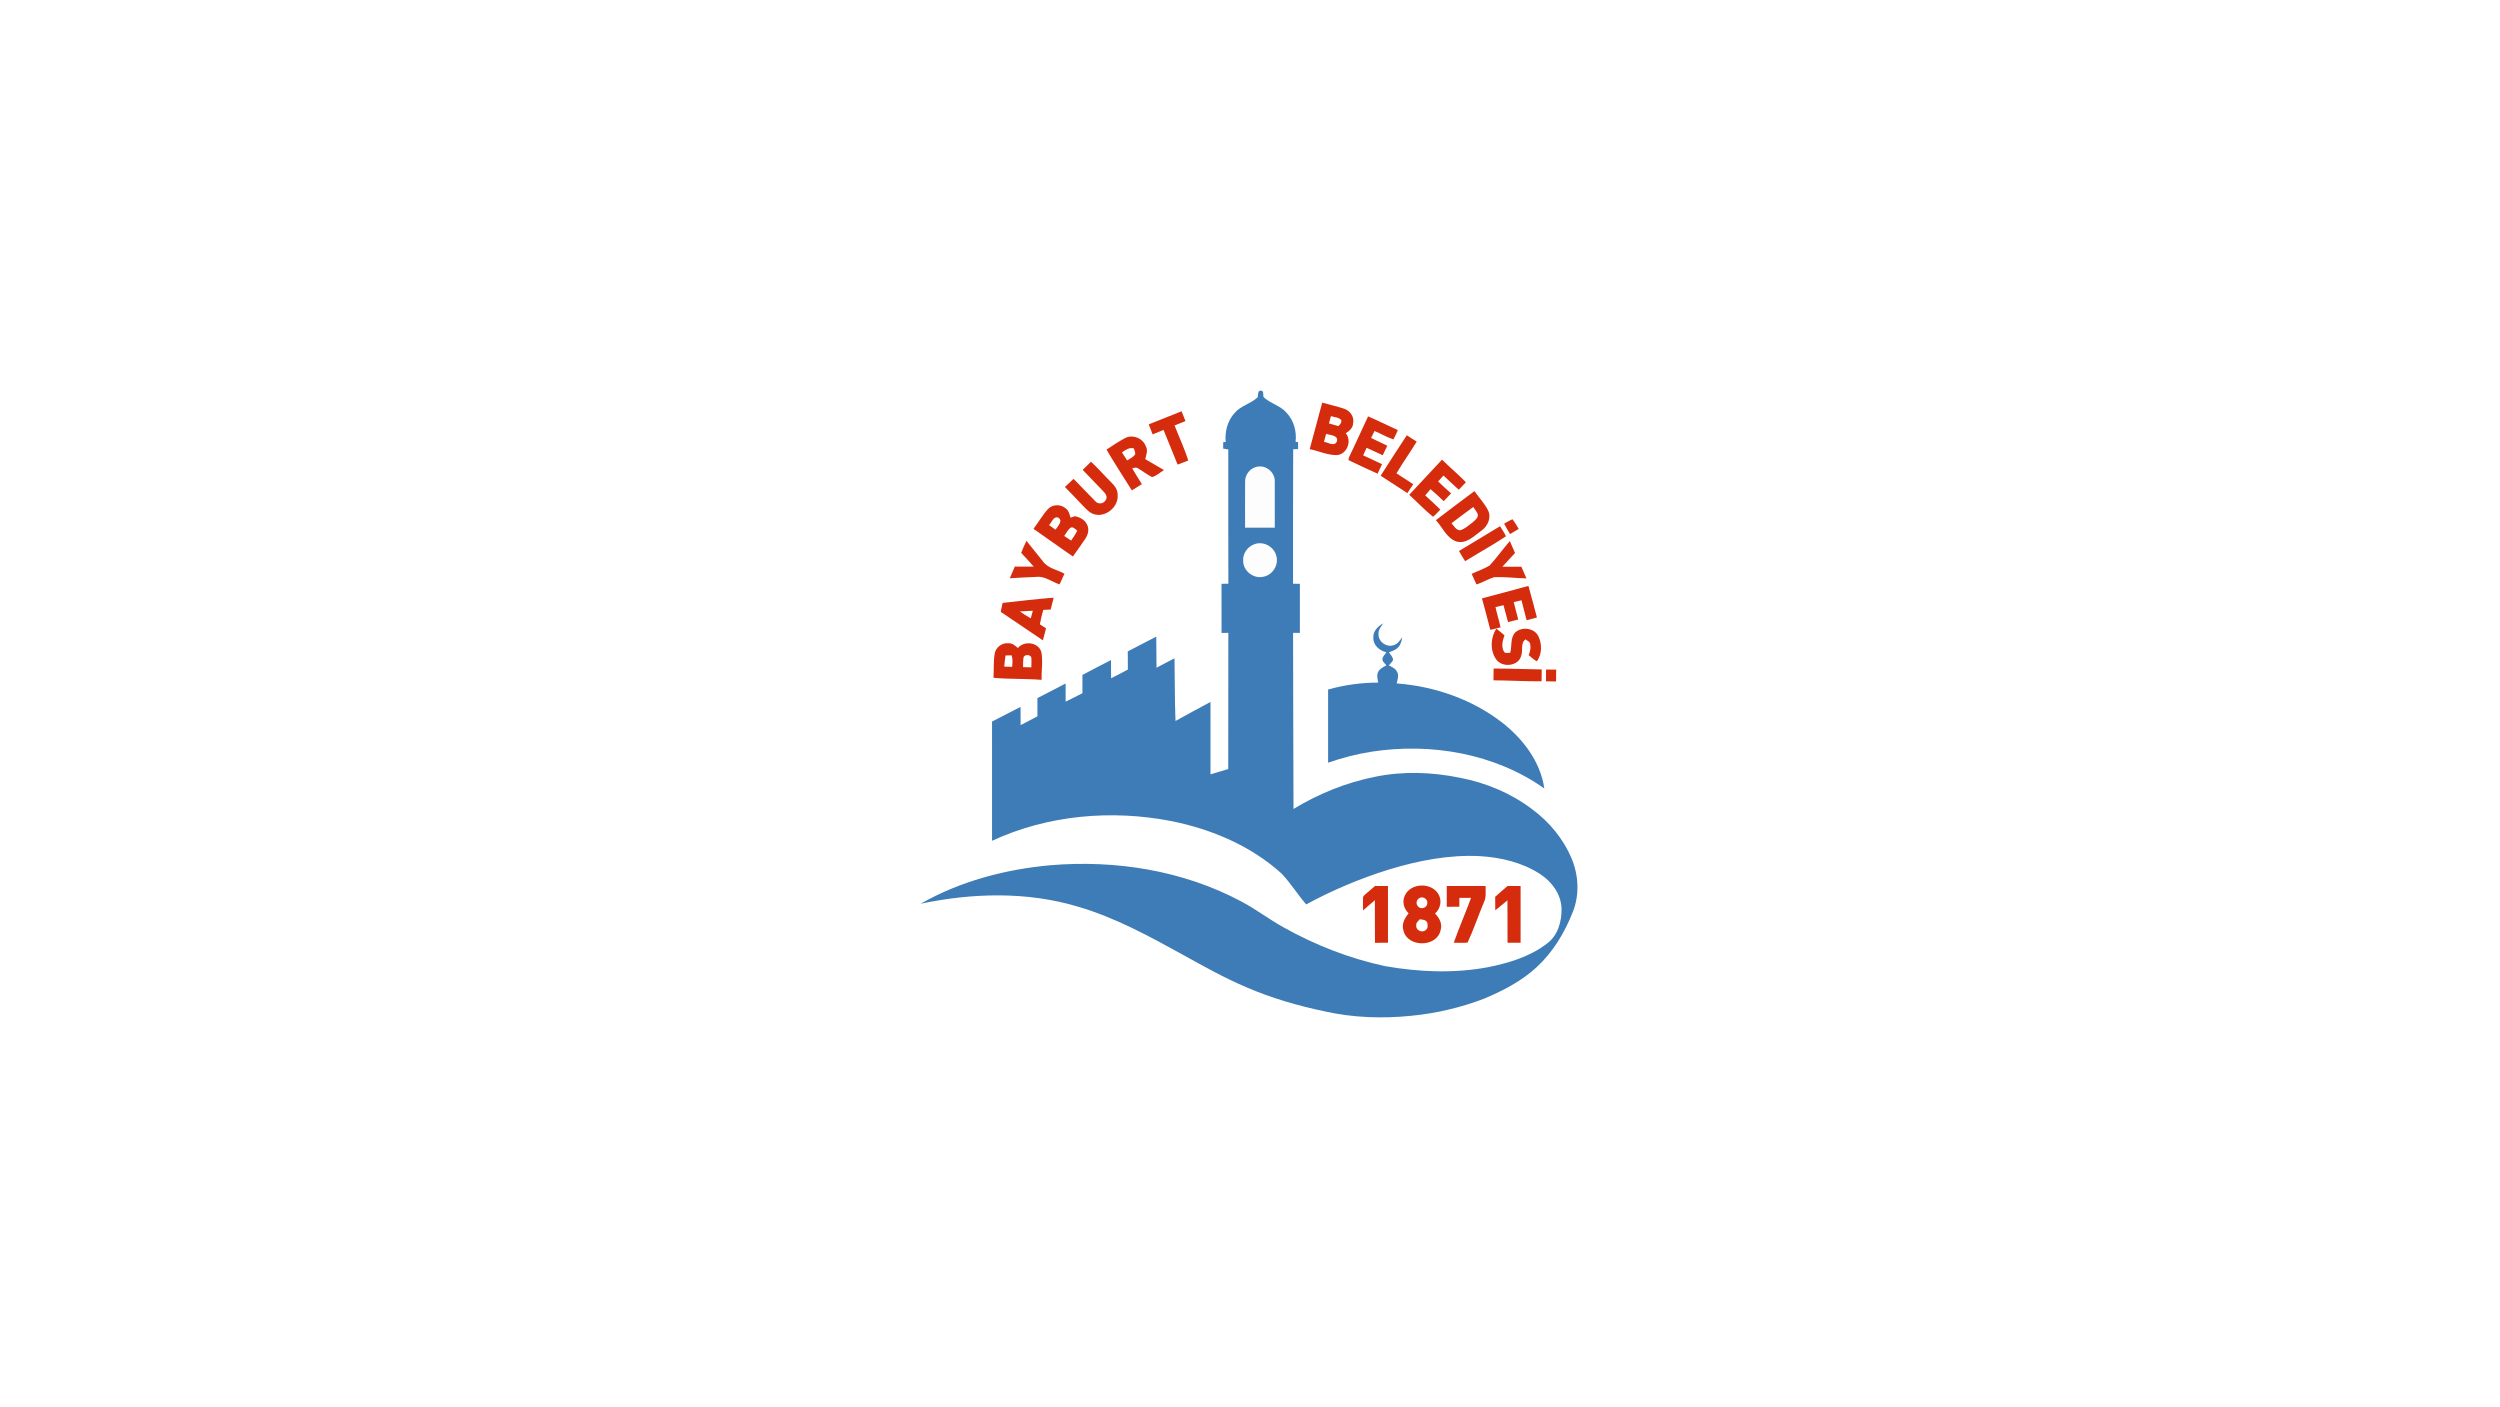
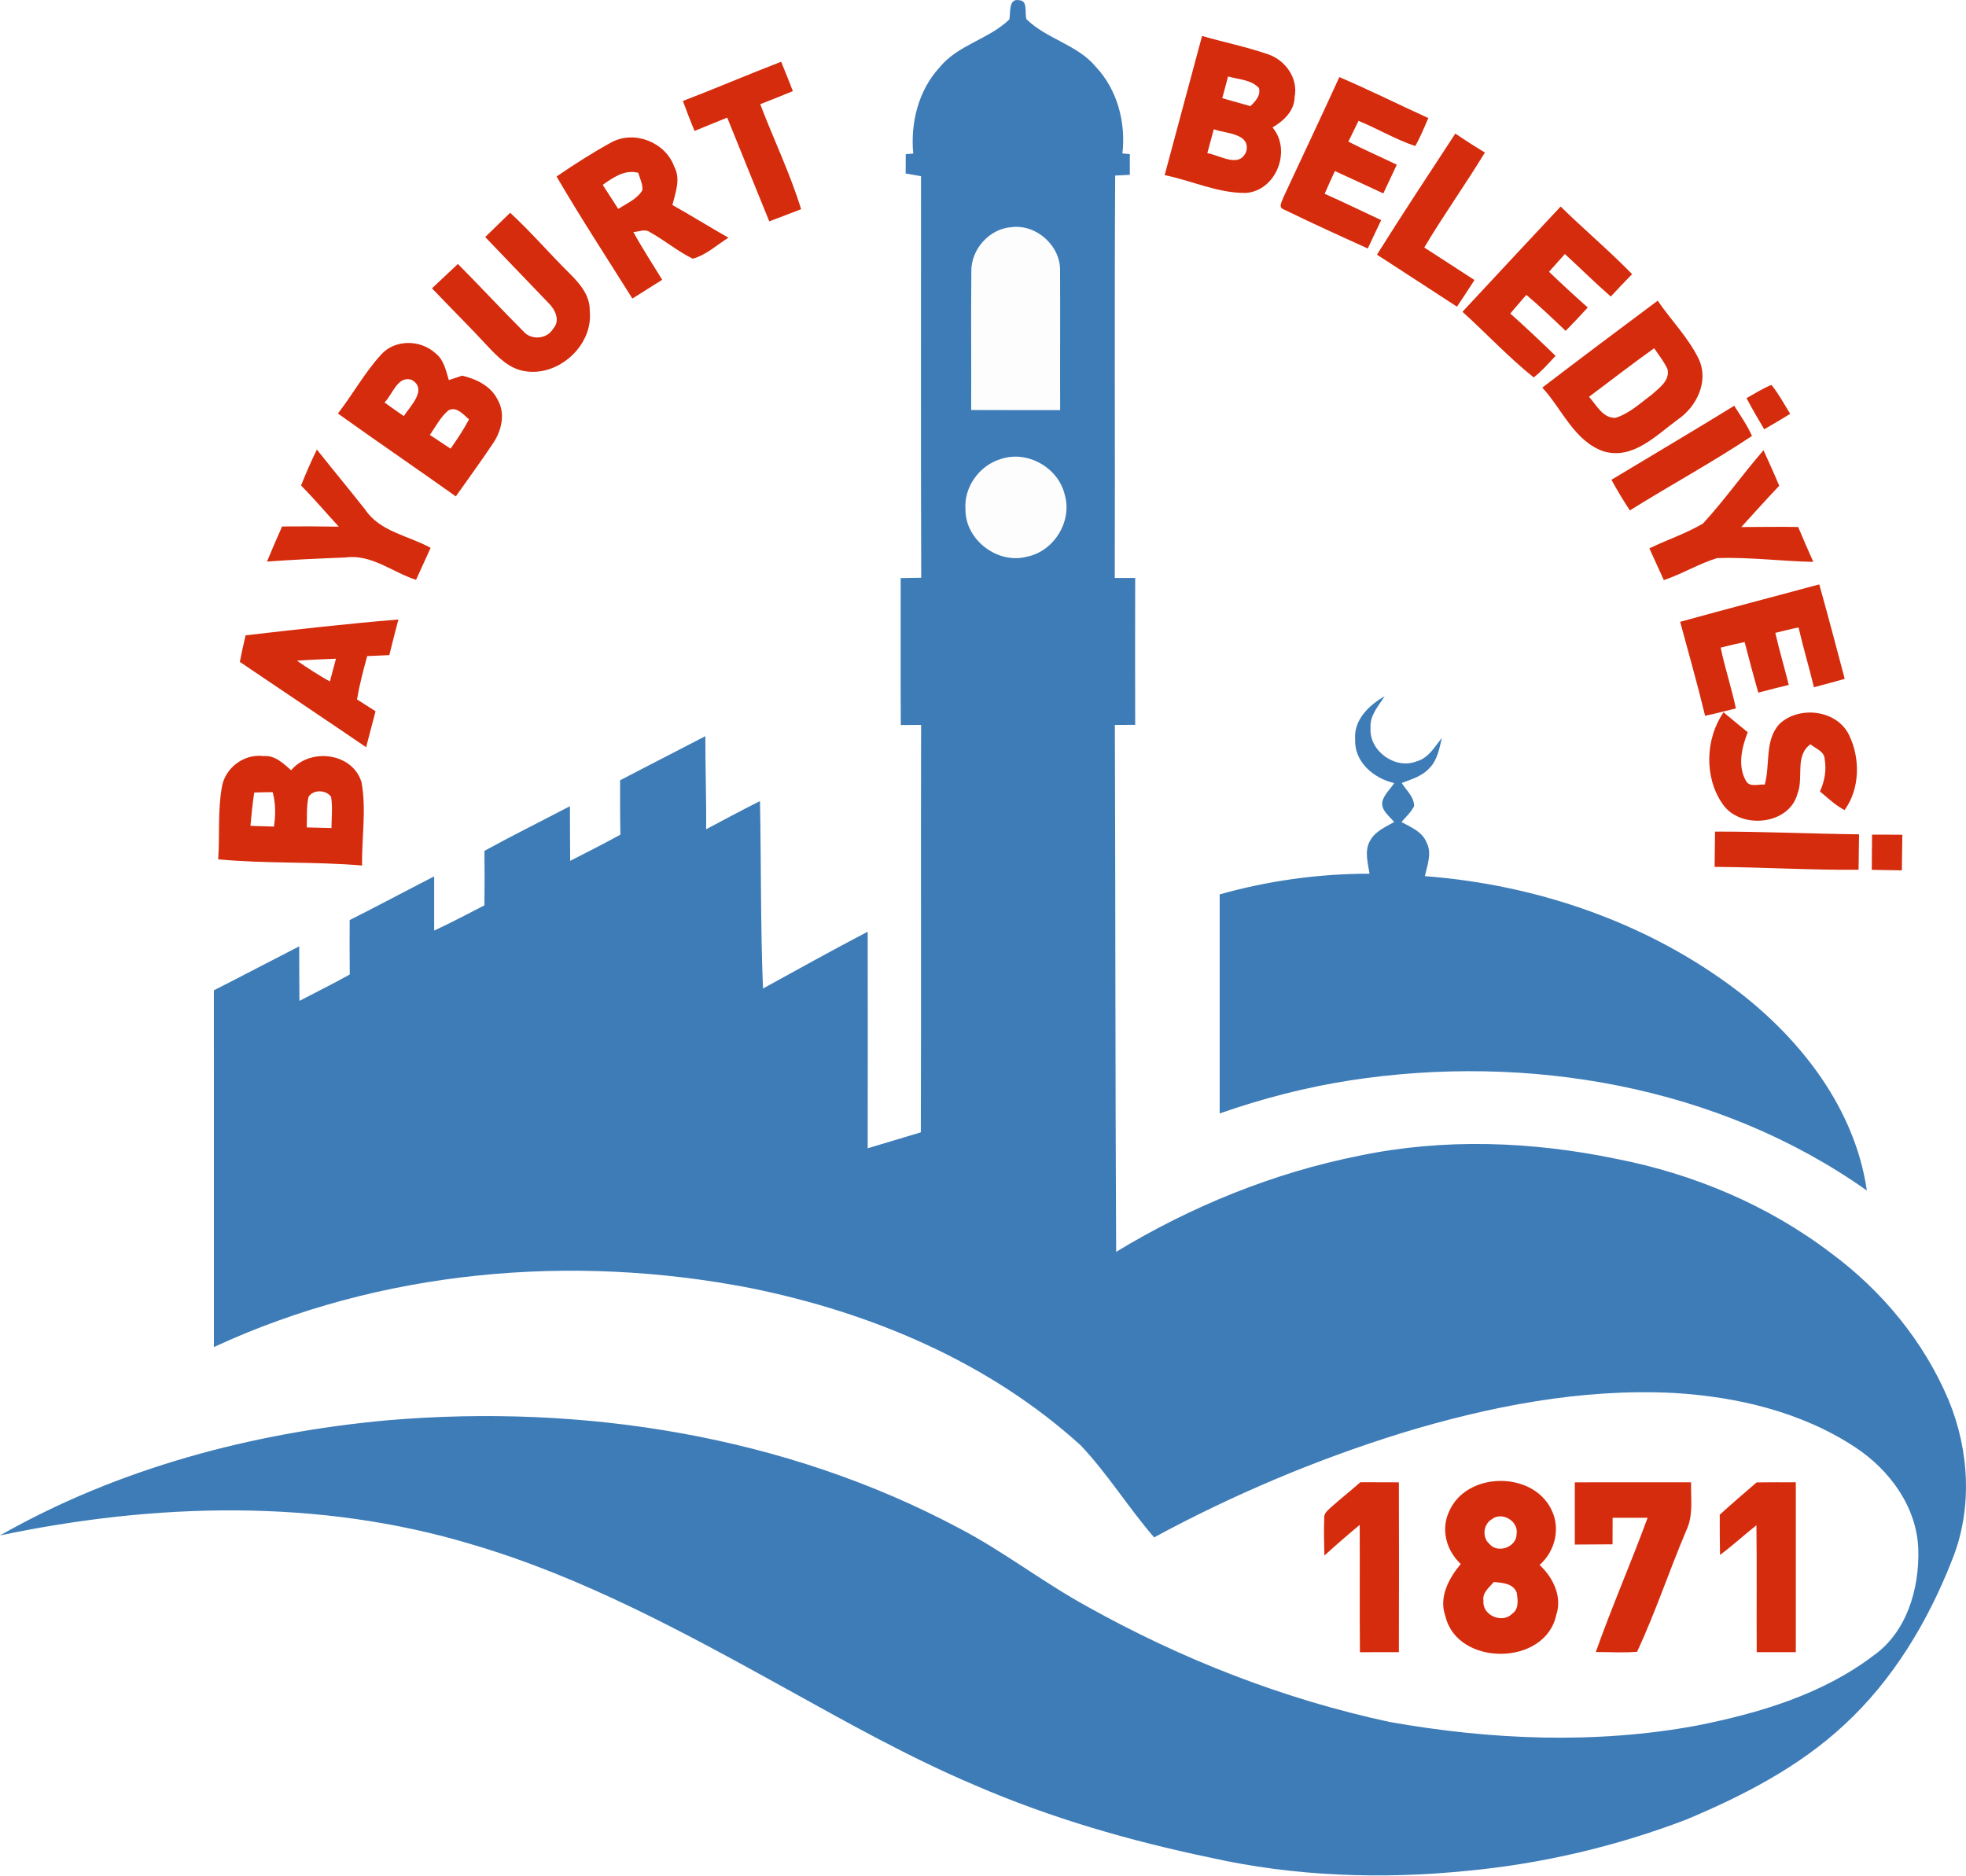
- <svg xmlns="http://www.w3.org/2000/svg" version="1.1" id="Layer_1" x="0px" y="0px" viewBox="0 0 1920 1080" style="enable-background:new 0 0 1920 1080;" xml:space="preserve">
-   <g>
-     <path style="fill:#FDFDFD;" d="M956.25,369.769c-0.13-5.76,4.62-11.11,10.4-11.48c6.46-0.76,12.68,4.99,12.37,11.5   c0.06,11.82-0.03,23.64,0.02,35.47c-7.61-0.02-15.22,0.02-22.83-0.03C956.26,393.409,956.14,381.589,956.25,369.769 M963.7,417.849   c6.81-2.39,14.86,2.1,16.51,9.09c2.02,6.81-2.75,14.58-9.7,15.94c-7.48,2-15.78-4.27-15.76-12.04   C954.27,425.109,958.25,419.509,963.7,417.849L963.7,417.849z" />
-     <path style="fill:#3E7CB7;" d="M966.01,304.979c0.33-1.7-0.23-5.45,2.45-4.93c2.46,0.06,1.37,3.33,1.97,4.92   c5.28,5.11,13.08,6.49,17.82,12.24c5.5,5.9,7.68,14.24,6.77,22.17c0.48,0.04,1.43,0.12,1.9,0.17c0,1.77,0,3.54,0,5.32   c-0.94,0.04-2.82,0.14-3.76,0.19c-0.2,34.42-0.01,68.84-0.1,103.27c1.74,0,3.49,0,5.24,0.01c-0.03,12.56-0.04,25.13,0,37.7   c-1.75,0-3.49,0.01-5.22,0.02c0.16,45.07,0.1,90.15,0.33,135.23c19.26-11.69,40.42-20.31,62.55-24.7   c21.6-4.49,44.03-3.66,65.57,0.79c19.92,3.85,39.12,11.9,55.3,24.22c13.12,9.69,23.87,22.71,30.21,37.78   c5.33,12.89,6.16,27.91,0.89,40.96c-6.17,15.78-15.11,30.74-27.63,42.3c-11.65,10.87-26.03,18.26-40.61,24.37   c-18,6.88-36.93,11.32-56.12,13.14c-21.99,2.22-44.4,1.46-66.01-3.38c-20.62-4.31-40.98-10.17-60.33-18.56   c-16.94-7.16-32.97-16.2-49.03-25.09c-25.72-14.2-51.78-28.43-80.11-36.74c-39.23-11.84-81.31-10.67-121.09-2.3   c30.37-17.28,64.9-26.42,99.56-29.57c50.08-4.23,101.98,3.94,146.59,27.73c11.38,5.94,21.53,13.89,32.78,20.05   c24.28,13.57,50.49,23.83,77.7,29.67c25.97,4.6,52.81,5.73,78.84,0.91c15.92-3.18,32.13-7.97,45.22-17.92   c8.59-6.01,11.84-17.15,11.56-27.2c-0.3-10.93-7.38-20.54-16.27-26.36c-13.75-9.03-30.27-12.92-46.51-13.88   c-23.71-1.2-47.31,3.44-69.89,10.32c-21.94,6.82-43.21,15.81-63.42,26.75c-6.59-7.61-11.9-16.27-18.81-23.59   c-23.48-21.35-53.7-34.09-84.54-40.35c-46.02-9.02-95.18-4.73-137.92,15.09c-0.01-30.52,0-61.04-0.01-91.56   c7.33-3.71,14.59-7.55,21.9-11.29c0.02,4.66,0,9.33,0.06,14c4.31-2.23,8.66-4.42,12.91-6.77c-0.05-4.66-0.05-9.32-0.02-13.97   c7.27-3.66,14.44-7.5,21.68-11.21c0.01,4.64,0,9.27,0,13.91c4.37-2.02,8.62-4.29,12.9-6.48c0.06-4.66,0.05-9.32,0-13.98   c7.23-3.97,14.63-7.64,21.94-11.46c0.02,4.67,0.01,9.34,0.06,14.02c4.32-2.19,8.64-4.39,12.89-6.72c-0.1-4.65-0.08-9.3-0.08-13.95   c7.27-3.82,14.6-7.52,21.88-11.33c-0.02,7.96,0.28,15.92,0.2,23.89c4.6-2.43,9.17-4.91,13.82-7.23   c0.31,16.03,0.12,32.08,0.77,48.11c8.94-4.91,17.84-9.87,26.87-14.59c0.02,18.53,0.02,37.06,0,55.59   c4.55-1.33,9.08-2.75,13.63-4.09c0.12-34.86-0.02-69.72,0.07-104.57c-1.74,0.01-3.48,0.02-5.21,0.04   c-0.07-12.58-0.01-25.15-0.03-37.73c1.75-0.03,3.51-0.05,5.27-0.08c-0.12-34.35-0.03-68.71-0.05-103.06   c-1.32-0.23-2.63-0.46-3.94-0.69c0.01-1.66,0.01-3.31,0.02-4.96c0.48-0.04,1.44-0.12,1.92-0.16c-0.73-7.88,1.31-16.17,6.74-22.09   C952.81,311.469,960.7,310.119,966.01,304.979 M956.25,369.769c-0.11,11.82,0.01,23.64-0.04,35.46c7.61,0.05,15.22,0.01,22.83,0.03   c-0.05-11.83,0.04-23.65-0.02-35.47c0.31-6.51-5.91-12.26-12.37-11.5C960.87,358.659,956.12,364.009,956.25,369.769 M963.7,417.849   c-5.45,1.66-9.43,7.26-8.95,12.99c-0.02,7.77,8.28,14.04,15.76,12.04c6.95-1.36,11.72-9.13,9.7-15.94   C978.56,419.949,970.51,415.459,963.7,417.849 M1054.74,489.829c-0.4-5.06,3.53-8.83,7.56-11.14c-1.57,2.52-3.86,4.95-3.61,8.15   c-0.4,5.9,6.33,10.73,11.81,8.57c3.05-0.82,4.67-3.74,6.5-6.05c-0.65,2.7-1.12,5.67-3.16,7.73c-1.85,2.11-4.62,2.91-7.14,3.87   c1.16,1.89,3.21,3.57,3.16,5.96c-0.8,1.55-2.09,2.77-3.25,4.05c2.39,1.32,5.3,2.44,6.42,5.17c1.5,2.79,0.21,5.88-0.39,8.73   c28.79,2.18,57.36,11.98,80.39,29.58c16.34,12.57,29.99,30.26,33.02,51.11c-38.02-26.93-87.08-35.28-132.63-28.27   c-11.38,1.77-22.57,4.67-33.44,8.48c0-18.74,0.01-37.48,0-56.22c12.49-3.52,25.47-5.31,38.45-5.31c-0.4-2.76-1.37-5.82,0.12-8.42   c1.28-2.44,3.93-3.55,6.2-4.84c-1.22-1.55-3.35-2.92-3.05-5.17c0.45-1.91,2.05-3.23,3.06-4.83   C1059.53,499.789,1054.52,495.589,1054.74,489.829L1054.74,489.829z" />
-     <path style="fill:#D52C0D;" d="M1005.86,344.949c3.22-11.9,6.37-23.82,9.6-35.72c5.62,1.63,11.38,2.78,16.91,4.7   c4.48,1.48,7.81,6.18,6.84,10.98c-0.05,3.56-2.82,6.12-5.67,7.8c4.99,5.9,0.92,16.32-6.89,16.81   C1019.49,349.589,1012.8,346.349,1005.86,344.949 M1022.14,319.619c-0.5,1.86-1.02,3.72-1.5,5.58c2.41,0.69,4.83,1.34,7.24,2.04   c1.26-1.27,2.65-2.64,2.19-4.63C1028.07,320.419,1024.82,320.409,1022.14,319.619 M1016.81,339.309c3.26,0.51,8.26,4,10-0.47   c1.13-4.67-5.36-4.55-8.34-5.67C1017.93,335.219,1017.37,337.269,1016.81,339.309 M882.24,325.919   c8.45-3.24,16.77-6.82,25.21-10.07c1.02,2.51,2.05,5.01,3.01,7.54c-2.79,1.14-5.58,2.27-8.38,3.36c3.43,9,7.66,17.73,10.49,26.94   c-2.73,1.03-5.44,2.12-8.17,3.12c-3.64-8.86-7.17-17.75-10.79-26.62c-2.8,1.14-5.6,2.26-8.39,3.42   C884.16,331.069,883.18,328.499,882.24,325.919 M1036.35,350.589c4.78-10.27,9.64-20.5,14.34-30.81c7.7,3.3,15.21,7.05,22.83,10.52   c-1.05,2.42-2.04,4.88-3.36,7.18c-5.05-1.68-9.64-4.46-14.56-6.46c-0.85,1.79-1.74,3.56-2.6,5.33c4.09,2.09,8.3,3.93,12.43,5.92   c-1.14,2.47-2.29,4.92-3.46,7.37c-4.15-1.91-8.27-3.87-12.43-5.74c-0.89,1.94-1.77,3.87-2.62,5.83c4.86,2.18,9.67,4.49,14.5,6.77   c-1.17,2.41-2.29,4.85-3.43,7.27c-7.27-3.28-14.52-6.59-21.69-10.08C1034.88,353.159,1036.1,351.509,1036.35,350.589    M1060.34,365.359c6.54-10.47,13.37-20.75,20.11-31.08c2.48,1.69,5.01,3.31,7.59,4.86c-5.01,8.24-10.63,16.09-15.56,24.38   c4.29,2.79,8.57,5.58,12.88,8.35c-1.48,2.3-2.96,4.59-4.49,6.84C1074.04,374.239,1067.19,369.809,1060.34,365.359 M863.97,336.489   c5.91-3.13,13.86,0.06,16.07,6.35c1.69,3.12,0.27,6.61-0.49,9.77c4.84,2.73,9.55,5.66,14.38,8.4c-2.99,1.84-5.75,4.49-9.18,5.38   c-3.88-1.9-7.21-4.73-10.99-6.81c-1.27-0.93-2.86-0.08-4.23-0.03c2.28,4.19,4.91,8.18,7.4,12.26c-2.56,1.59-5.12,3.2-7.66,4.82   c-6.52-10.42-13.27-20.72-19.45-31.33C854.4,342.159,859.1,339.159,863.97,336.489 M861.66,347.439c1.33,2.06,2.67,4.12,3.99,6.18   c2.17-1.41,4.79-2.48,6.19-4.79c0.16-1.57-0.66-3-1.05-4.48C867.28,343.439,864.38,345.549,861.66,347.439 M1082.28,380.019   c8.38-9.02,16.78-18.02,25.19-27.01c6.01,5.89,12.47,11.32,18.34,17.35c-1.85,1.89-3.67,3.81-5.47,5.75   c-4.04-3.52-7.84-7.3-11.78-10.92c-1.35,1.52-2.72,3.04-4.07,4.56c3.25,3.13,6.57,6.18,9.94,9.17c-1.85,2.04-3.74,4.04-5.68,6   c-3.29-3.16-6.6-6.3-10.08-9.24c-1.38,1.58-2.76,3.17-4.11,4.79c3.94,3.53,7.81,7.16,11.6,10.86c-1.78,1.93-3.52,3.92-5.59,5.54   C1094.09,391.699,1088.43,385.569,1082.28,380.019 M831.51,360.839c2.14-2.07,4.27-4.15,6.4-6.23   c5.35,4.92,10.08,10.46,15.24,15.56c2.61,2.58,5.28,5.68,5.18,9.59c0.97,8.9-8.1,17.08-16.84,15.47c-3.79-0.64-6.64-3.49-9.17-6.18   c-4.72-5.12-9.68-10.01-14.47-15.05c2.22-2.08,4.43-4.17,6.65-6.25c5.67,5.69,11.12,11.61,16.8,17.29c2,2.35,6.12,2.03,7.65-0.69   c1.92-2.13,0.48-4.97-1.27-6.65C842.28,372.089,836.91,366.449,831.51,360.839 M1102.77,399.479c9.81-7.51,19.71-14.92,29.61-22.31   c3.45,5.06,7.89,9.49,10.56,15.04c2.6,5.66-0.54,12.14-5.37,15.44c-5.56,4.04-11.43,10.37-19.02,8.21   C1110.97,413.269,1107.87,405.009,1102.77,399.479 M1114.76,401.839c1.89,2.08,3.54,5.55,6.8,5.4c3.6-1.12,6.42-3.83,9.4-6.04   c1.87-1.7,4.66-3.6,3.91-6.52c-0.9-1.91-2.21-3.58-3.4-5.3C1125.81,393.409,1120.32,397.679,1114.76,401.839 M804.77,391.039   c3.52-3.98,10.09-3.92,13.92-0.42c2.2,1.65,2.73,4.47,3.49,6.94c1.14-0.38,2.28-0.76,3.42-1.15c3.68,0.88,7.44,2.68,9.15,6.27   c1.99,3.53,0.94,7.88-1.21,11.08c-3.09,4.61-6.37,9.1-9.57,13.64c-10.05-7.15-20.23-14.1-30.26-21.27   C797.53,401.199,800.56,395.649,804.77,391.039 M805.67,403.289c1.63,1.2,3.28,2.36,4.95,3.5c1.61-2.51,6.15-6.85,2.09-9.26   C809.06,396.209,807.75,401.259,805.67,403.289 M822.02,405.359c-2,1.72-3.23,4.12-4.71,6.27c1.78,1.16,3.54,2.34,5.31,3.52   c1.7-2.43,3.36-4.9,4.73-7.52C825.92,406.429,824.1,404.139,822.02,405.359 M1155.17,402.189c2.11-1.17,4.15-2.5,6.4-3.4   c1.86,2.3,3.26,4.92,4.81,7.43c-2.2,1.36-4.43,2.67-6.67,3.96C1158.16,407.539,1156.6,404.899,1155.17,402.189 M1120.51,423.139   c10.5-6.34,21.07-12.56,31.51-19c1.59,2.53,3.34,5,4.55,7.75c-10.17,6.78-20.96,12.63-31.33,19.11   C1123.54,428.449,1121.97,425.829,1120.51,423.139 M784.26,424.599c1.24-3.13,2.57-6.2,4.05-9.22c4.09,5.14,8.28,10.2,12.35,15.35   c3.8,5.76,11.16,6.73,16.84,9.88c-1.25,2.73-2.48,5.48-3.74,8.21c-6.03-1.94-11.46-6.66-18.12-5.74   c-6.71,0.27-13.43,0.55-20.13,1.05c1.24-3.02,2.56-6.02,3.87-9.01c4.85-0.05,9.71-0.03,14.56,0.05   C790.7,431.659,787.61,427.999,784.26,424.599 M1144.01,434.359c5.49-5.99,10.19-12.67,15.52-18.8c1.38,3.02,2.75,6.05,4.03,9.12   c-3.32,3.47-6.49,7.06-9.73,10.59c4.87,0,9.73-0.11,14.6-0.01c1.24,3.01,2.56,5.98,3.88,8.95c-8.22-0.17-16.43-1.26-24.65-0.98   c-4.73,1.43-9.01,4.1-13.71,5.66c-1.25-2.71-2.47-5.44-3.71-8.15C1134.79,438.539,1139.66,436.929,1144.01,434.359    M1138.14,459.589c11.88-3.27,23.8-6.41,35.7-9.6c2.26,8.06,4.38,16.16,6.53,24.24c-2.63,0.75-5.26,1.46-7.9,2.15   c-1.24-5.14-2.77-10.2-3.95-15.35c-2.01,0.41-3.98,0.93-5.96,1.4c1.03,4.49,2.34,8.9,3.45,13.36c-2.63,0.61-5.23,1.31-7.83,1.98   c-1.21-4.32-2.39-8.64-3.49-12.98c-2.07,0.42-4.12,0.9-6.15,1.43c1.08,5.26,2.8,10.35,3.9,15.6c-2.63,0.63-5.24,1.35-7.9,1.89   C1142.59,475.619,1140.31,467.619,1138.14,459.589 M770.02,463.059c13.05-1.5,26.12-2.99,39.21-4.06c-0.8,3.04-1.58,6.08-2.33,9.14   c-1.89,0.08-3.78,0.16-5.67,0.25c-1.02,3.67-1.98,7.36-2.62,11.12c1.58,1.02,3.17,2.02,4.76,3.04c-0.81,3.07-1.6,6.15-2.42,9.22   c-10.77-7.34-21.61-14.58-32.41-21.89C768.98,467.599,769.49,465.329,770.02,463.059 M783.2,469.569c2.74,1.9,5.54,3.71,8.45,5.34   c0.52-1.95,1.03-3.9,1.56-5.85C789.87,469.189,786.53,469.329,783.2,469.569 M1163.6,485.829c5.04-4.81,14.83-3.67,17.92,2.9   c2.86,5.92,2.77,13.75-1.19,19.18c-2.36-1.22-4.28-3.1-6.31-4.78c1.16-2.58,1.71-5.43,1.21-8.24c-0.04-2.06-2.33-2.74-3.66-3.87   c-4.1,3-1.67,8.55-3.32,12.67c-2.12,8.16-14.82,9.3-19.27,2.58c-4.72-6.8-4.36-16.7,0.29-23.46c2.06,1.71,4.12,3.43,6.21,5.12   c-1.52,3.9-2.66,8.64-0.45,12.49c0.93,1.74,3.23,0.78,4.81,0.95C1161.31,496.259,1159.74,490.059,1163.6,485.829 M763.96,501.859   c0.88-4.87,5.74-8.46,10.68-7.81c2.9-0.25,5.07,1.88,7.07,3.64c4.89-5.85,15.76-4.53,18.06,3.09c1.28,7.02,0.04,14.25,0.13,21.36   c-12.28-1.06-24.65-0.42-36.91-1.59C763.43,514.329,762.83,508.019,763.96,501.859 M786.16,504.549c-0.55,2.56-0.35,5.21-0.45,7.81   c2.12,0.05,4.23,0.1,6.35,0.16c0.01-2.66,0.33-5.36-0.1-8C790.72,502.669,787.32,502.569,786.16,504.549 M771.27,511.959   c2.01,0.07,4.02,0.12,6.03,0.19c0.44-2.95,0.47-5.94-0.34-8.84c-1.57,0.01-3.15,0.04-4.72,0.09   C771.8,506.239,771.52,509.099,771.27,511.959 M1147.09,513.429c12.33-0.02,24.64,0.56,36.96,0.7c-0.06,3.03-0.1,6.06-0.13,9.1   c-12.33,0.11-24.63-0.67-36.94-0.74C1147.03,519.469,1147.06,516.449,1147.09,513.429 M1187.38,514.219c2.59-0.02,5.18,0,7.77,0.02   c-0.04,3.04-0.08,6.09-0.12,9.14c-2.58-0.03-5.15-0.07-7.72-0.13C1187.33,520.239,1187.36,517.229,1187.38,514.219    M1056.08,680.419c3.29,0.01,6.59,0.02,9.88,0.03c0.04,14.53,0.05,29.06,0,43.59c-3.33,0.01-6.66,0-9.99,0.01   c-0.11-10.9,0-21.79-0.06-32.68c-3.08,2.56-6.1,5.18-9.06,7.87c-0.05-3.16-0.19-6.32-0.04-9.48c-0.21-1.32,0.92-2.11,1.73-2.9   C1051,684.659,1053.61,682.609,1056.08,680.419 M1078.85,687.939c4.37-10.21,21.24-10.51,26.17-0.64   c2.51,4.83,1.08,10.81-2.95,14.35c3.46,3.23,5.9,8.15,4.25,12.92c-2.83,13.09-25.35,13.21-28.42,0.23   c-1.76-4.89,0.88-9.72,3.94-13.4C1078.16,698.009,1076.67,692.559,1078.85,687.939 M1089.8,689.919c-2.18,1.29-2.54,4.64-0.63,6.31   c2.13,2.61,7.03,0.85,7-2.53C1096.72,690.379,1092.42,687.869,1089.8,689.919 M1087.67,710.889c-0.37,3.67,4.82,5.91,7.34,3.3   c1.82-1.18,1.47-3.62,1.19-5.44c-0.98-2.44-3.68-2.49-5.88-2.73C1089.14,707.449,1087.31,708.769,1087.67,710.889 M1111.11,680.449   c9.94-0.03,19.88-0.01,29.83-0.01c-0.09,4.14,0.64,8.53-1.25,12.41c-4.36,10.3-7.89,20.97-12.6,31.09   c-3.53,0.29-7.07,0.06-10.6,0.06c4.12-11.6,9.05-22.9,13.3-34.45c-3-0.01-5.99-0.02-8.98-0.01c-0.01,2.27-0.02,4.54-0.02,6.82   c-3.23,0.04-6.46,0.05-9.68,0.06C1111.11,691.089,1111.11,685.769,1111.11,680.449 M1148.3,688.759c3.1-2.82,6.28-5.56,9.46-8.29   c3.35-0.05,6.7-0.04,10.06-0.03c-0.01,14.53,0,29.07,0,43.6c-3.35,0.01-6.69,0-10.03,0c-0.08-10.86,0.06-21.72-0.08-32.58   c-3.15,2.5-6.11,5.23-9.34,7.62C1148.3,695.639,1148.3,692.199,1148.3,688.759L1148.3,688.759z" />
+ <svg xmlns="http://www.w3.org/2000/svg" id="Layer_2" data-name="Layer 2" viewBox="0 0 504.49 481.34">
+   <defs>
+     <style>
+       .cls-1 {
+         fill: #3e7cb7;
+       }
+ 
+       .cls-2 {
+         fill: #d52c0d;
+       }
+ 
+       .cls-3 {
+         fill: #fdfdfd;
+       }
+     </style>
+   </defs>
+   <g id="Layer_1-2" data-name="Layer 1">
+     <g>
+       <path class="cls-3" d="M249.25,69.77c-.13-5.76,4.62-11.11,10.4-11.48,6.46-.76,12.68,4.99,12.37,11.5.06,11.82-.03,23.64.02,35.47-7.61-.02-15.22.02-22.83-.03.05-11.82-.07-23.64.04-35.46M256.7,117.85c6.81-2.39,14.86,2.1,16.51,9.09,2.02,6.81-2.75,14.58-9.7,15.94-7.48,2-15.78-4.27-15.76-12.04-.48-5.73,3.5-11.33,8.95-12.99h0Z" />
+       <path class="cls-1" d="M259.01,4.98c.33-1.7-.23-5.45,2.45-4.93,2.46.06,1.37,3.33,1.97,4.92,5.28,5.11,13.08,6.49,17.82,12.24,5.5,5.9,7.68,14.24,6.77,22.17.48.04,1.43.12,1.9.17v5.32c-.94.04-2.82.14-3.76.19-.2,34.42-.01,68.84-.1,103.27,1.74,0,3.49,0,5.24.01-.03,12.56-.04,25.13,0,37.7-1.75,0-3.49.01-5.22.02.16,45.07.1,90.15.33,135.23,19.26-11.69,40.42-20.31,62.55-24.7,21.6-4.49,44.03-3.66,65.57.79,19.92,3.85,39.12,11.9,55.3,24.22,13.12,9.69,23.87,22.71,30.21,37.78,5.33,12.89,6.16,27.91.89,40.96-6.17,15.78-15.11,30.74-27.63,42.3-11.65,10.87-26.03,18.26-40.61,24.37-18,6.88-36.93,11.32-56.12,13.14-21.99,2.22-44.4,1.46-66.01-3.38-20.62-4.31-40.98-10.17-60.33-18.56-16.94-7.16-32.97-16.2-49.03-25.09-25.72-14.2-51.78-28.43-80.11-36.74-39.23-11.84-81.31-10.67-121.09-2.3,30.37-17.28,64.9-26.42,99.56-29.57,50.08-4.23,101.98,3.94,146.59,27.73,11.38,5.94,21.53,13.89,32.78,20.05,24.28,13.57,50.49,23.83,77.7,29.67,25.97,4.6,52.81,5.73,78.84.91,15.92-3.18,32.13-7.97,45.22-17.92,8.59-6.01,11.84-17.15,11.56-27.2-.3-10.93-7.38-20.54-16.27-26.36-13.75-9.03-30.27-12.92-46.51-13.88-23.71-1.2-47.31,3.44-69.89,10.32-21.94,6.82-43.21,15.81-63.42,26.75-6.59-7.61-11.9-16.27-18.81-23.59-23.48-21.35-53.7-34.09-84.54-40.35-46.02-9.02-95.18-4.73-137.92,15.09-.01-30.52,0-61.04-.01-91.56,7.33-3.71,14.59-7.55,21.9-11.29.02,4.66,0,9.33.06,14,4.31-2.23,8.66-4.42,12.91-6.77-.05-4.66-.05-9.32-.02-13.97,7.27-3.66,14.44-7.5,21.68-11.21.01,4.64,0,9.27,0,13.91,4.37-2.02,8.62-4.29,12.9-6.48.06-4.66.05-9.32,0-13.98,7.23-3.97,14.63-7.64,21.94-11.46.02,4.67.01,9.34.06,14.02,4.32-2.19,8.64-4.39,12.89-6.72-.1-4.65-.08-9.3-.08-13.95,7.27-3.82,14.6-7.52,21.88-11.33-.02,7.96.28,15.92.2,23.89,4.6-2.43,9.17-4.91,13.82-7.23.31,16.03.12,32.08.77,48.11,8.94-4.91,17.84-9.87,26.87-14.59.02,18.53.02,37.06,0,55.59,4.55-1.33,9.08-2.75,13.63-4.09.12-34.86-.02-69.72.07-104.57-1.74.01-3.48.02-5.21.04-.07-12.58-.01-25.15-.03-37.73,1.75-.03,3.51-.05,5.27-.08-.12-34.35-.03-68.71-.05-103.06-1.32-.23-2.63-.46-3.94-.69.01-1.66.01-3.31.02-4.96.48-.04,1.44-.12,1.92-.16-.73-7.88,1.31-16.17,6.74-22.09,4.73-5.85,12.62-7.2,17.93-12.34M249.25,69.77c-.11,11.82.01,23.64-.04,35.46,7.61.05,15.22.01,22.83.03-.05-11.83.04-23.65-.02-35.47.31-6.51-5.91-12.26-12.37-11.5-5.78.37-10.53,5.72-10.4,11.48M256.7,117.85c-5.45,1.66-9.43,7.26-8.95,12.99-.02,7.77,8.28,14.04,15.76,12.04,6.95-1.36,11.72-9.13,9.7-15.94-1.65-6.99-9.7-11.48-16.51-9.09M347.74,189.83c-.4-5.06,3.53-8.83,7.56-11.14-1.57,2.52-3.86,4.95-3.61,8.15-.4,5.9,6.33,10.73,11.81,8.57,3.05-.82,4.67-3.74,6.5-6.05-.65,2.7-1.12,5.67-3.16,7.73-1.85,2.11-4.62,2.91-7.14,3.87,1.16,1.89,3.21,3.57,3.16,5.96-.8,1.55-2.09,2.77-3.25,4.05,2.39,1.32,5.3,2.44,6.42,5.17,1.5,2.79.21,5.88-.39,8.73,28.79,2.18,57.36,11.98,80.39,29.58,16.34,12.57,29.99,30.26,33.02,51.11-38.02-26.93-87.08-35.28-132.63-28.27-11.38,1.77-22.57,4.67-33.44,8.48,0-18.74.01-37.48,0-56.22,12.49-3.52,25.47-5.31,38.45-5.31-.4-2.76-1.37-5.82.12-8.42,1.28-2.44,3.93-3.55,6.2-4.84-1.22-1.55-3.35-2.92-3.05-5.17.45-1.91,2.05-3.23,3.06-4.83-5.23-1.19-10.24-5.39-10.02-11.15h0Z" />
+       <path class="cls-2" d="M298.86,44.95c3.22-11.9,6.37-23.82,9.6-35.72,5.62,1.63,11.38,2.78,16.91,4.7,4.48,1.48,7.81,6.18,6.84,10.98-.05,3.56-2.82,6.12-5.67,7.8,4.99,5.9.92,16.32-6.89,16.81-7.16.07-13.85-3.17-20.79-4.57M315.14,19.62c-.5,1.86-1.02,3.72-1.5,5.58,2.41.69,4.83,1.34,7.24,2.04,1.26-1.27,2.65-2.64,2.19-4.63-2-2.19-5.25-2.2-7.93-2.99M309.81,39.31c3.26.51,8.26,4,10-.47,1.13-4.67-5.36-4.55-8.34-5.67-.54,2.05-1.1,4.1-1.66,6.14M175.24,25.92c8.45-3.24,16.77-6.82,25.21-10.07,1.02,2.51,2.05,5.01,3.01,7.54-2.79,1.14-5.58,2.27-8.38,3.36,3.43,9,7.66,17.73,10.49,26.94-2.73,1.03-5.44,2.12-8.17,3.12-3.64-8.86-7.17-17.75-10.79-26.62-2.8,1.14-5.6,2.26-8.39,3.42-1.06-2.54-2.04-5.11-2.98-7.69M329.35,50.59c4.78-10.27,9.64-20.5,14.34-30.81,7.7,3.3,15.21,7.05,22.83,10.52-1.05,2.42-2.04,4.88-3.36,7.18-5.05-1.68-9.64-4.46-14.56-6.46-.85,1.79-1.74,3.56-2.6,5.33,4.09,2.09,8.3,3.93,12.43,5.92-1.14,2.47-2.29,4.92-3.46,7.37-4.15-1.91-8.27-3.87-12.43-5.74-.89,1.94-1.77,3.87-2.62,5.83,4.86,2.18,9.67,4.49,14.5,6.77-1.17,2.41-2.29,4.85-3.43,7.27-7.27-3.28-14.52-6.59-21.69-10.08-1.42-.53-.2-2.18.05-3.1M353.34,65.36c6.54-10.47,13.37-20.75,20.11-31.08,2.48,1.69,5.01,3.31,7.59,4.86-5.01,8.24-10.63,16.09-15.56,24.38,4.29,2.79,8.57,5.58,12.88,8.35-1.48,2.3-2.96,4.59-4.49,6.84-6.83-4.47-13.68-8.9-20.53-13.35M156.97,36.49c5.91-3.13,13.86.06,16.07,6.35,1.69,3.12.27,6.61-.49,9.77,4.84,2.73,9.55,5.66,14.38,8.4-2.99,1.84-5.75,4.49-9.18,5.38-3.88-1.9-7.21-4.73-10.99-6.81-1.27-.93-2.86-.08-4.23-.03,2.28,4.19,4.91,8.18,7.4,12.26-2.56,1.59-5.12,3.2-7.66,4.82-6.52-10.42-13.27-20.72-19.45-31.33,4.58-3.14,9.28-6.14,14.15-8.81M154.66,47.44c1.33,2.06,2.67,4.12,3.99,6.18,2.17-1.41,4.79-2.48,6.19-4.79.16-1.57-.66-3-1.05-4.48-3.51-.91-6.41,1.2-9.13,3.09M375.28,80.02c8.38-9.02,16.78-18.02,25.19-27.01,6.01,5.89,12.47,11.32,18.34,17.35-1.85,1.89-3.67,3.81-5.47,5.75-4.04-3.52-7.84-7.3-11.78-10.92-1.35,1.52-2.72,3.04-4.07,4.56,3.25,3.13,6.57,6.18,9.94,9.17-1.85,2.04-3.74,4.04-5.68,6-3.29-3.16-6.6-6.3-10.08-9.24-1.38,1.58-2.76,3.17-4.11,4.79,3.94,3.53,7.81,7.16,11.6,10.86-1.78,1.93-3.52,3.92-5.59,5.54-6.48-5.17-12.14-11.3-18.29-16.85M124.51,60.84c2.14-2.07,4.27-4.15,6.4-6.23,5.35,4.92,10.08,10.46,15.24,15.56,2.61,2.58,5.28,5.68,5.18,9.59.97,8.9-8.1,17.08-16.84,15.47-3.79-.64-6.64-3.49-9.17-6.18-4.72-5.12-9.68-10.01-14.47-15.05,2.22-2.08,4.43-4.17,6.65-6.25,5.67,5.69,11.12,11.61,16.8,17.29,2,2.35,6.12,2.03,7.65-.69,1.92-2.13.48-4.97-1.27-6.65-5.4-5.61-10.77-11.25-16.17-16.86M395.77,99.48c9.81-7.51,19.71-14.92,29.61-22.31,3.45,5.06,7.89,9.49,10.56,15.04,2.6,5.66-.54,12.14-5.37,15.44-5.56,4.04-11.43,10.37-19.02,8.21-7.58-2.59-10.68-10.85-15.78-16.38M407.76,101.84c1.89,2.08,3.54,5.55,6.8,5.4,3.6-1.12,6.42-3.83,9.4-6.04,1.87-1.7,4.66-3.6,3.91-6.52-.9-1.91-2.21-3.58-3.4-5.3-5.66,4.03-11.15,8.3-16.71,12.46M97.77,91.04c3.52-3.98,10.09-3.92,13.92-.42,2.2,1.65,2.73,4.47,3.49,6.94,1.14-.38,2.28-.76,3.42-1.15,3.68.88,7.44,2.68,9.15,6.27,1.99,3.53.94,7.88-1.21,11.08-3.09,4.61-6.37,9.1-9.57,13.64-10.05-7.15-20.23-14.1-30.26-21.27,3.82-4.93,6.85-10.48,11.06-15.09M98.67,103.29c1.63,1.2,3.28,2.36,4.95,3.5,1.61-2.51,6.15-6.85,2.09-9.26-3.65-1.32-4.96,3.73-7.04,5.76M115.02,105.36c-2,1.72-3.23,4.12-4.71,6.27,1.78,1.16,3.54,2.34,5.31,3.52,1.7-2.43,3.36-4.9,4.73-7.52-1.43-1.2-3.25-3.49-5.33-2.27M448.17,102.19c2.11-1.17,4.15-2.5,6.4-3.4,1.86,2.3,3.26,4.92,4.81,7.43-2.2,1.36-4.43,2.67-6.67,3.96-1.55-2.64-3.11-5.28-4.54-7.99M413.51,123.14c10.5-6.34,21.07-12.56,31.51-19,1.59,2.53,3.34,5,4.55,7.75-10.17,6.78-20.96,12.63-31.33,19.11-1.7-2.55-3.27-5.17-4.73-7.86M77.26,124.6c1.24-3.13,2.57-6.2,4.05-9.22,4.09,5.14,8.28,10.2,12.35,15.35,3.8,5.76,11.16,6.73,16.84,9.88-1.25,2.73-2.48,5.48-3.74,8.21-6.03-1.94-11.46-6.66-18.12-5.74-6.71.27-13.43.55-20.13,1.05,1.24-3.02,2.56-6.02,3.87-9.01,4.85-.05,9.71-.03,14.56.05-3.24-3.51-6.33-7.17-9.68-10.57M437.01,134.36c5.49-5.99,10.19-12.67,15.52-18.8,1.38,3.02,2.75,6.05,4.03,9.12-3.32,3.47-6.49,7.06-9.73,10.59,4.87,0,9.73-.11,14.6-.01,1.24,3.01,2.56,5.98,3.88,8.95-8.22-.17-16.43-1.26-24.65-.98-4.73,1.43-9.01,4.1-13.71,5.66-1.25-2.71-2.47-5.44-3.71-8.15,4.55-2.2,9.42-3.81,13.77-6.38M431.14,159.59c11.88-3.27,23.8-6.41,35.7-9.6,2.26,8.06,4.38,16.16,6.53,24.24-2.63.75-5.26,1.46-7.9,2.15-1.24-5.14-2.77-10.2-3.95-15.35-2.01.41-3.98.93-5.96,1.4,1.03,4.49,2.34,8.9,3.45,13.36-2.63.61-5.23,1.31-7.83,1.98-1.21-4.32-2.39-8.64-3.49-12.98-2.07.42-4.12.9-6.15,1.43,1.08,5.26,2.8,10.35,3.9,15.6-2.63.63-5.24,1.35-7.9,1.89-1.95-8.09-4.23-16.09-6.4-24.12M63.02,163.06c13.05-1.5,26.12-2.99,39.21-4.06-.8,3.04-1.58,6.08-2.33,9.14-1.89.08-3.78.16-5.67.25-1.02,3.67-1.98,7.36-2.62,11.12,1.58,1.02,3.17,2.02,4.76,3.04-.81,3.07-1.6,6.15-2.42,9.22-10.77-7.34-21.61-14.58-32.41-21.89.44-2.28.95-4.55,1.48-6.82M76.2,169.57c2.74,1.9,5.54,3.71,8.45,5.34.52-1.95,1.03-3.9,1.56-5.85-3.34.13-6.68.27-10.01.51M456.6,185.83c5.04-4.81,14.83-3.67,17.92,2.9,2.86,5.92,2.77,13.75-1.19,19.18-2.36-1.22-4.28-3.1-6.31-4.78,1.16-2.58,1.71-5.43,1.21-8.24-.04-2.06-2.33-2.74-3.66-3.87-4.1,3-1.67,8.55-3.32,12.67-2.12,8.16-14.82,9.3-19.27,2.58-4.72-6.8-4.36-16.7.29-23.46,2.06,1.71,4.12,3.43,6.21,5.12-1.52,3.9-2.66,8.64-.45,12.49.93,1.74,3.23.78,4.81.95,1.47-5.11-.1-11.31,3.76-15.54M56.96,201.86c.88-4.87,5.74-8.46,10.68-7.81,2.9-.25,5.07,1.88,7.07,3.64,4.89-5.85,15.76-4.53,18.06,3.09,1.28,7.02.04,14.25.13,21.36-12.28-1.06-24.65-.42-36.91-1.59.44-6.22-.16-12.53.97-18.69M79.16,204.55c-.55,2.56-.35,5.21-.45,7.81,2.12.05,4.23.1,6.35.16.01-2.66.33-5.36-.1-8-1.24-1.85-4.64-1.95-5.8.03M64.27,211.96c2.01.07,4.02.12,6.03.19.44-2.95.47-5.94-.34-8.84-1.57.01-3.15.04-4.72.09-.44,2.84-.72,5.7-.97,8.56M440.09,213.43c12.33-.02,24.64.56,36.96.7-.06,3.03-.1,6.06-.13,9.1-12.33.11-24.63-.67-36.94-.74.05-3.02.08-6.04.11-9.06M480.38,214.22c2.59-.02,5.18,0,7.77.02-.04,3.04-.08,6.09-.12,9.14-2.58-.03-5.15-.07-7.72-.13.02-3.01.05-6.02.07-9.03M349.08,380.42c3.29.01,6.59.02,9.88.03.04,14.53.05,29.06,0,43.59-3.33.01-6.66,0-9.99.01-.11-10.9,0-21.79-.06-32.68-3.08,2.56-6.1,5.18-9.06,7.87-.05-3.16-.19-6.32-.04-9.48-.21-1.32.92-2.11,1.73-2.9,2.46-2.2,5.07-4.25,7.54-6.44M371.85,387.94c4.37-10.21,21.24-10.51,26.17-.64,2.51,4.83,1.08,10.81-2.95,14.35,3.46,3.23,5.9,8.15,4.25,12.92-2.83,13.09-25.35,13.21-28.42.23-1.76-4.89.88-9.72,3.94-13.4-3.68-3.39-5.17-8.84-2.99-13.46M382.8,389.92c-2.18,1.29-2.54,4.64-.63,6.31,2.13,2.61,7.03.85,7-2.53.55-3.32-3.75-5.83-6.37-3.78M380.67,410.89c-.37,3.67,4.82,5.91,7.34,3.3,1.82-1.18,1.47-3.62,1.19-5.44-.98-2.44-3.68-2.49-5.88-2.73-1.18,1.43-3.01,2.75-2.65,4.87M404.11,380.45c9.94-.03,19.88-.01,29.83-.01-.09,4.14.64,8.53-1.25,12.41-4.36,10.3-7.89,20.97-12.6,31.09-3.53.29-7.07.06-10.6.06,4.12-11.6,9.05-22.9,13.3-34.45-3-.01-5.99-.02-8.98-.01-.01,2.27-.02,4.54-.02,6.82-3.23.04-6.46.05-9.68.06v-15.97M441.3,388.76c3.1-2.82,6.28-5.56,9.46-8.29,3.35-.05,6.7-.04,10.06-.03-.01,14.53,0,29.07,0,43.6-3.35.01-6.69,0-10.03,0-.08-10.86.06-21.72-.08-32.58-3.15,2.5-6.11,5.23-9.34,7.62-.07-3.44-.07-6.88-.07-10.32h0Z" />
+     </g>
  </g>
</svg>
